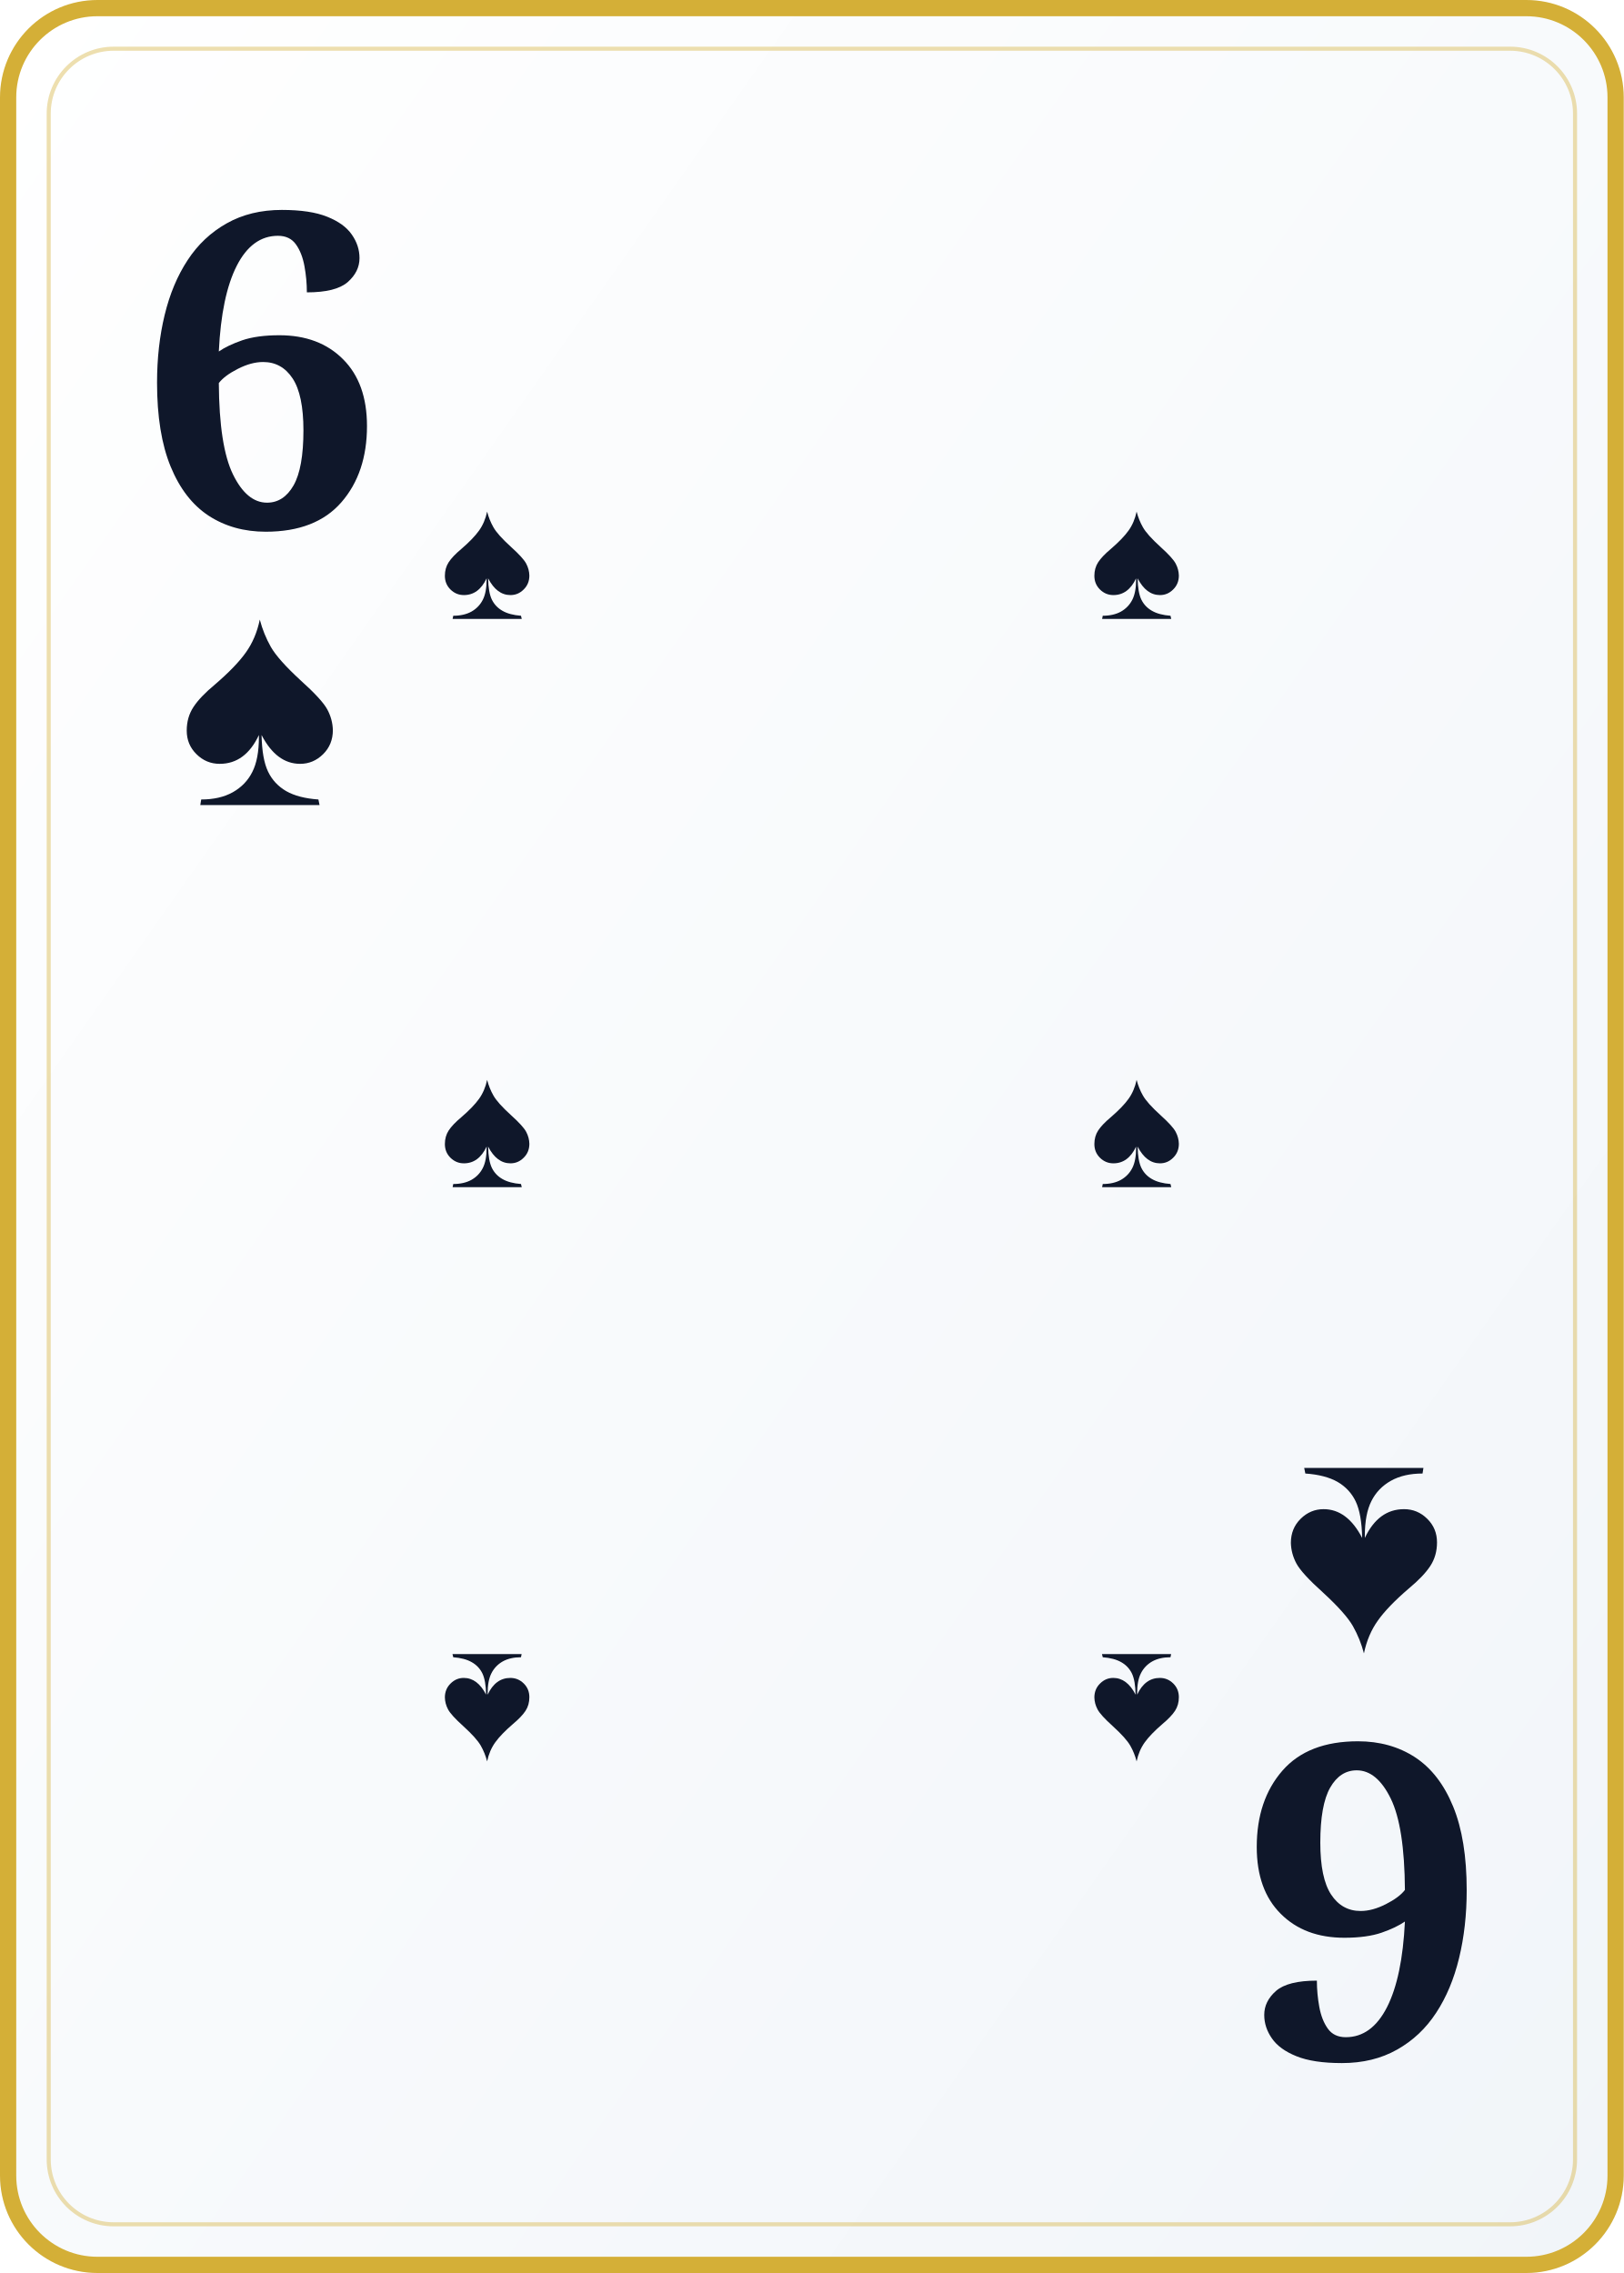
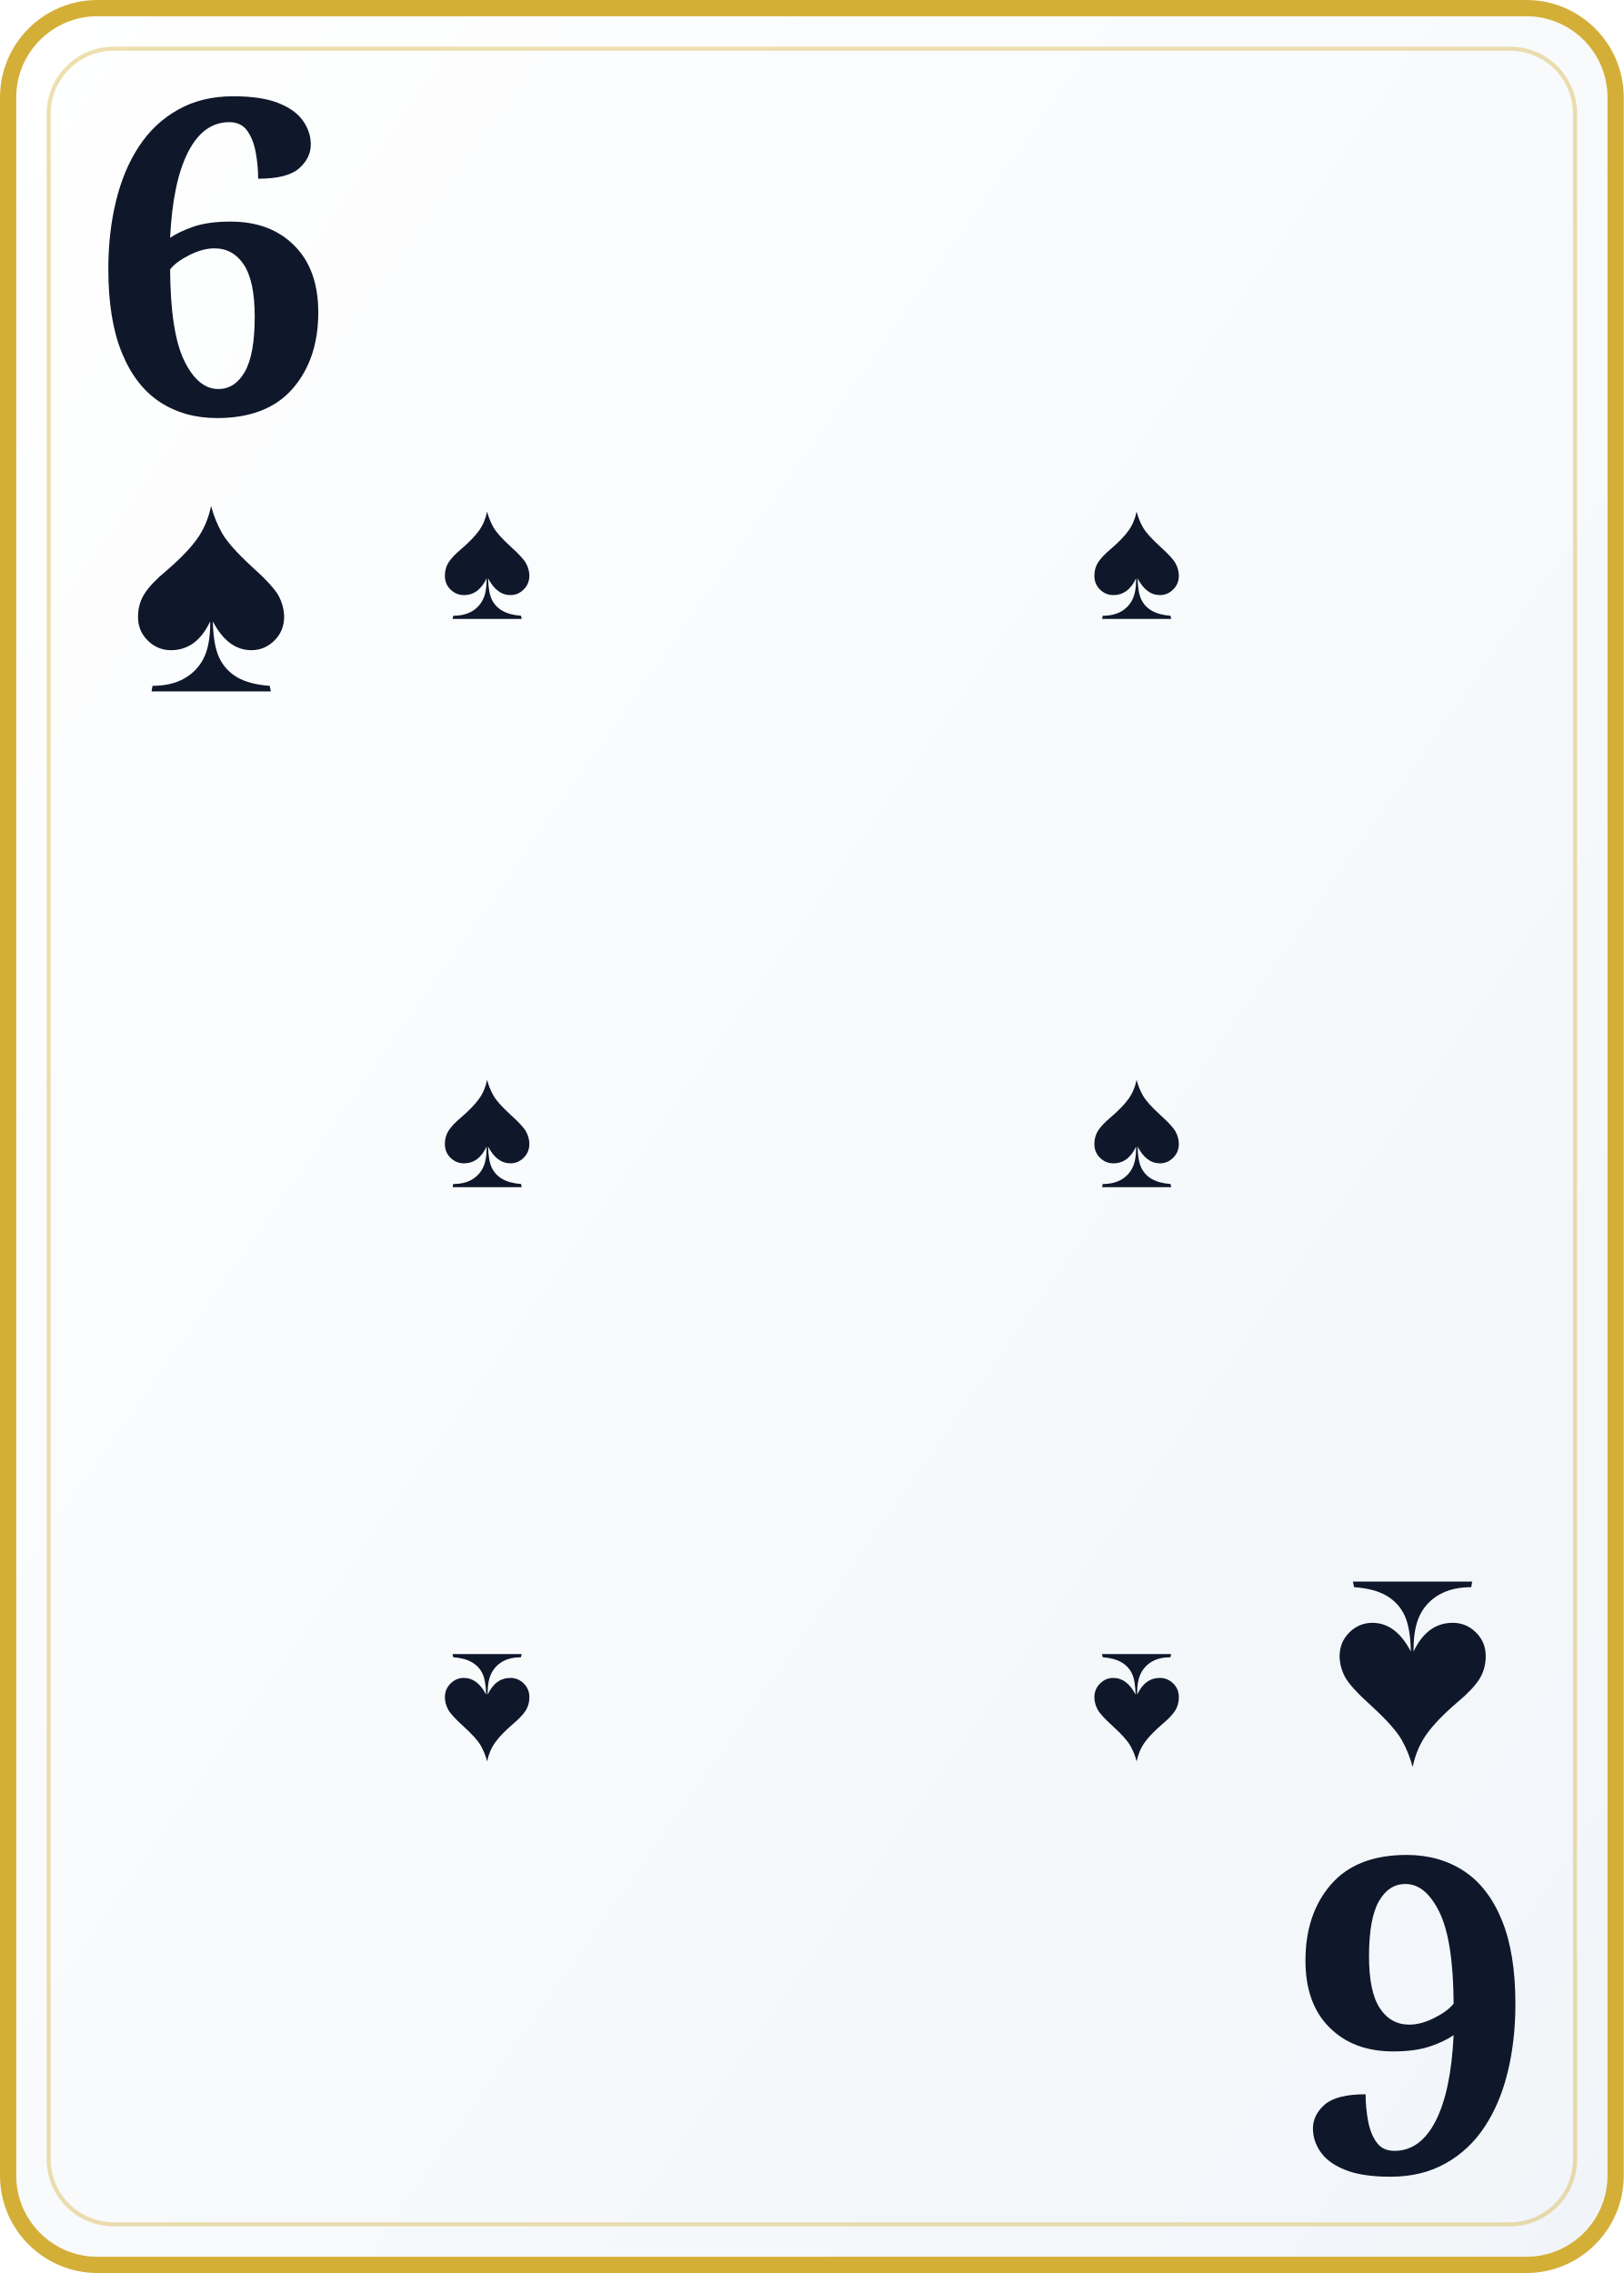
<svg xmlns="http://www.w3.org/2000/svg" viewBox="0 0 200 280" width="200" height="280">
  <defs>
    <linearGradient id="cardBg" x1="0%" y1="0%" x2="100%" y2="100%">
      <stop offset="0%" style="stop-color:#ffffff" />
      <stop offset="100%" style="stop-color:#f1f5f9" />
    </linearGradient>
  </defs>
  <rect width="200" height="280" rx="12" fill="url(#cardBg)" />
  <rect x="1" y="1" width="198" height="278" rx="11" fill="none" stroke="#d4af37" stroke-width="2" />
  <rect x="6" y="6" width="188" height="268" rx="8" fill="none" stroke="#d4af37" stroke-width="0.5" opacity="0.4" />
-   <text x="32" y="44" font-family="Georgia,serif" font-size="54" font-weight="900" fill="#0f172a" text-anchor="middle" dominant-baseline="central">6</text>
-   <text x="32" y="86" font-family="Arial,sans-serif" font-size="38" fill="#0f172a" text-anchor="middle" dominant-baseline="central">♠</text>
-   <text x="168" y="236" font-family="Georgia,serif" font-size="54" font-weight="900" fill="#0f172a" text-anchor="middle" dominant-baseline="central" transform="rotate(180,168,236)">6</text>
-   <text x="168" y="194" font-family="Arial,sans-serif" font-size="38" fill="#0f172a" text-anchor="middle" dominant-baseline="central" transform="rotate(180,168,194)">♠</text>
+   <text x="26" y="30" font-family="Georgia,serif" font-size="54" font-weight="900" fill="#0f172a" text-anchor="middle" dominant-baseline="central">6</text>
+   <text x="26" y="72" font-family="Arial,sans-serif" font-size="38" fill="#0f172a" text-anchor="middle" dominant-baseline="central">♠</text>
+   <text x="174" y="250" font-family="Georgia,serif" font-size="54" font-weight="900" fill="#0f172a" text-anchor="middle" dominant-baseline="central" transform="rotate(180,174,250)">6</text>
+   <text x="174" y="208" font-family="Arial,sans-serif" font-size="38" fill="#0f172a" text-anchor="middle" dominant-baseline="central" transform="rotate(180,174,208)">♠</text>
  <text x="60" y="70" font-family="Arial,sans-serif" font-size="22" fill="#0f172a" text-anchor="middle" dominant-baseline="middle">♠</text>
  <text x="140" y="70" font-family="Arial,sans-serif" font-size="22" fill="#0f172a" text-anchor="middle" dominant-baseline="middle">♠</text>
  <text x="60" y="140" font-family="Arial,sans-serif" font-size="22" fill="#0f172a" text-anchor="middle" dominant-baseline="middle">♠</text>
  <text x="140" y="140" font-family="Arial,sans-serif" font-size="22" fill="#0f172a" text-anchor="middle" dominant-baseline="middle">♠</text>
  <text x="60" y="210" font-family="Arial,sans-serif" font-size="22" fill="#0f172a" text-anchor="middle" dominant-baseline="middle" transform="rotate(180,60,210)">♠</text>
  <text x="140" y="210" font-family="Arial,sans-serif" font-size="22" fill="#0f172a" text-anchor="middle" dominant-baseline="middle" transform="rotate(180,140,210)">♠</text>
</svg>
